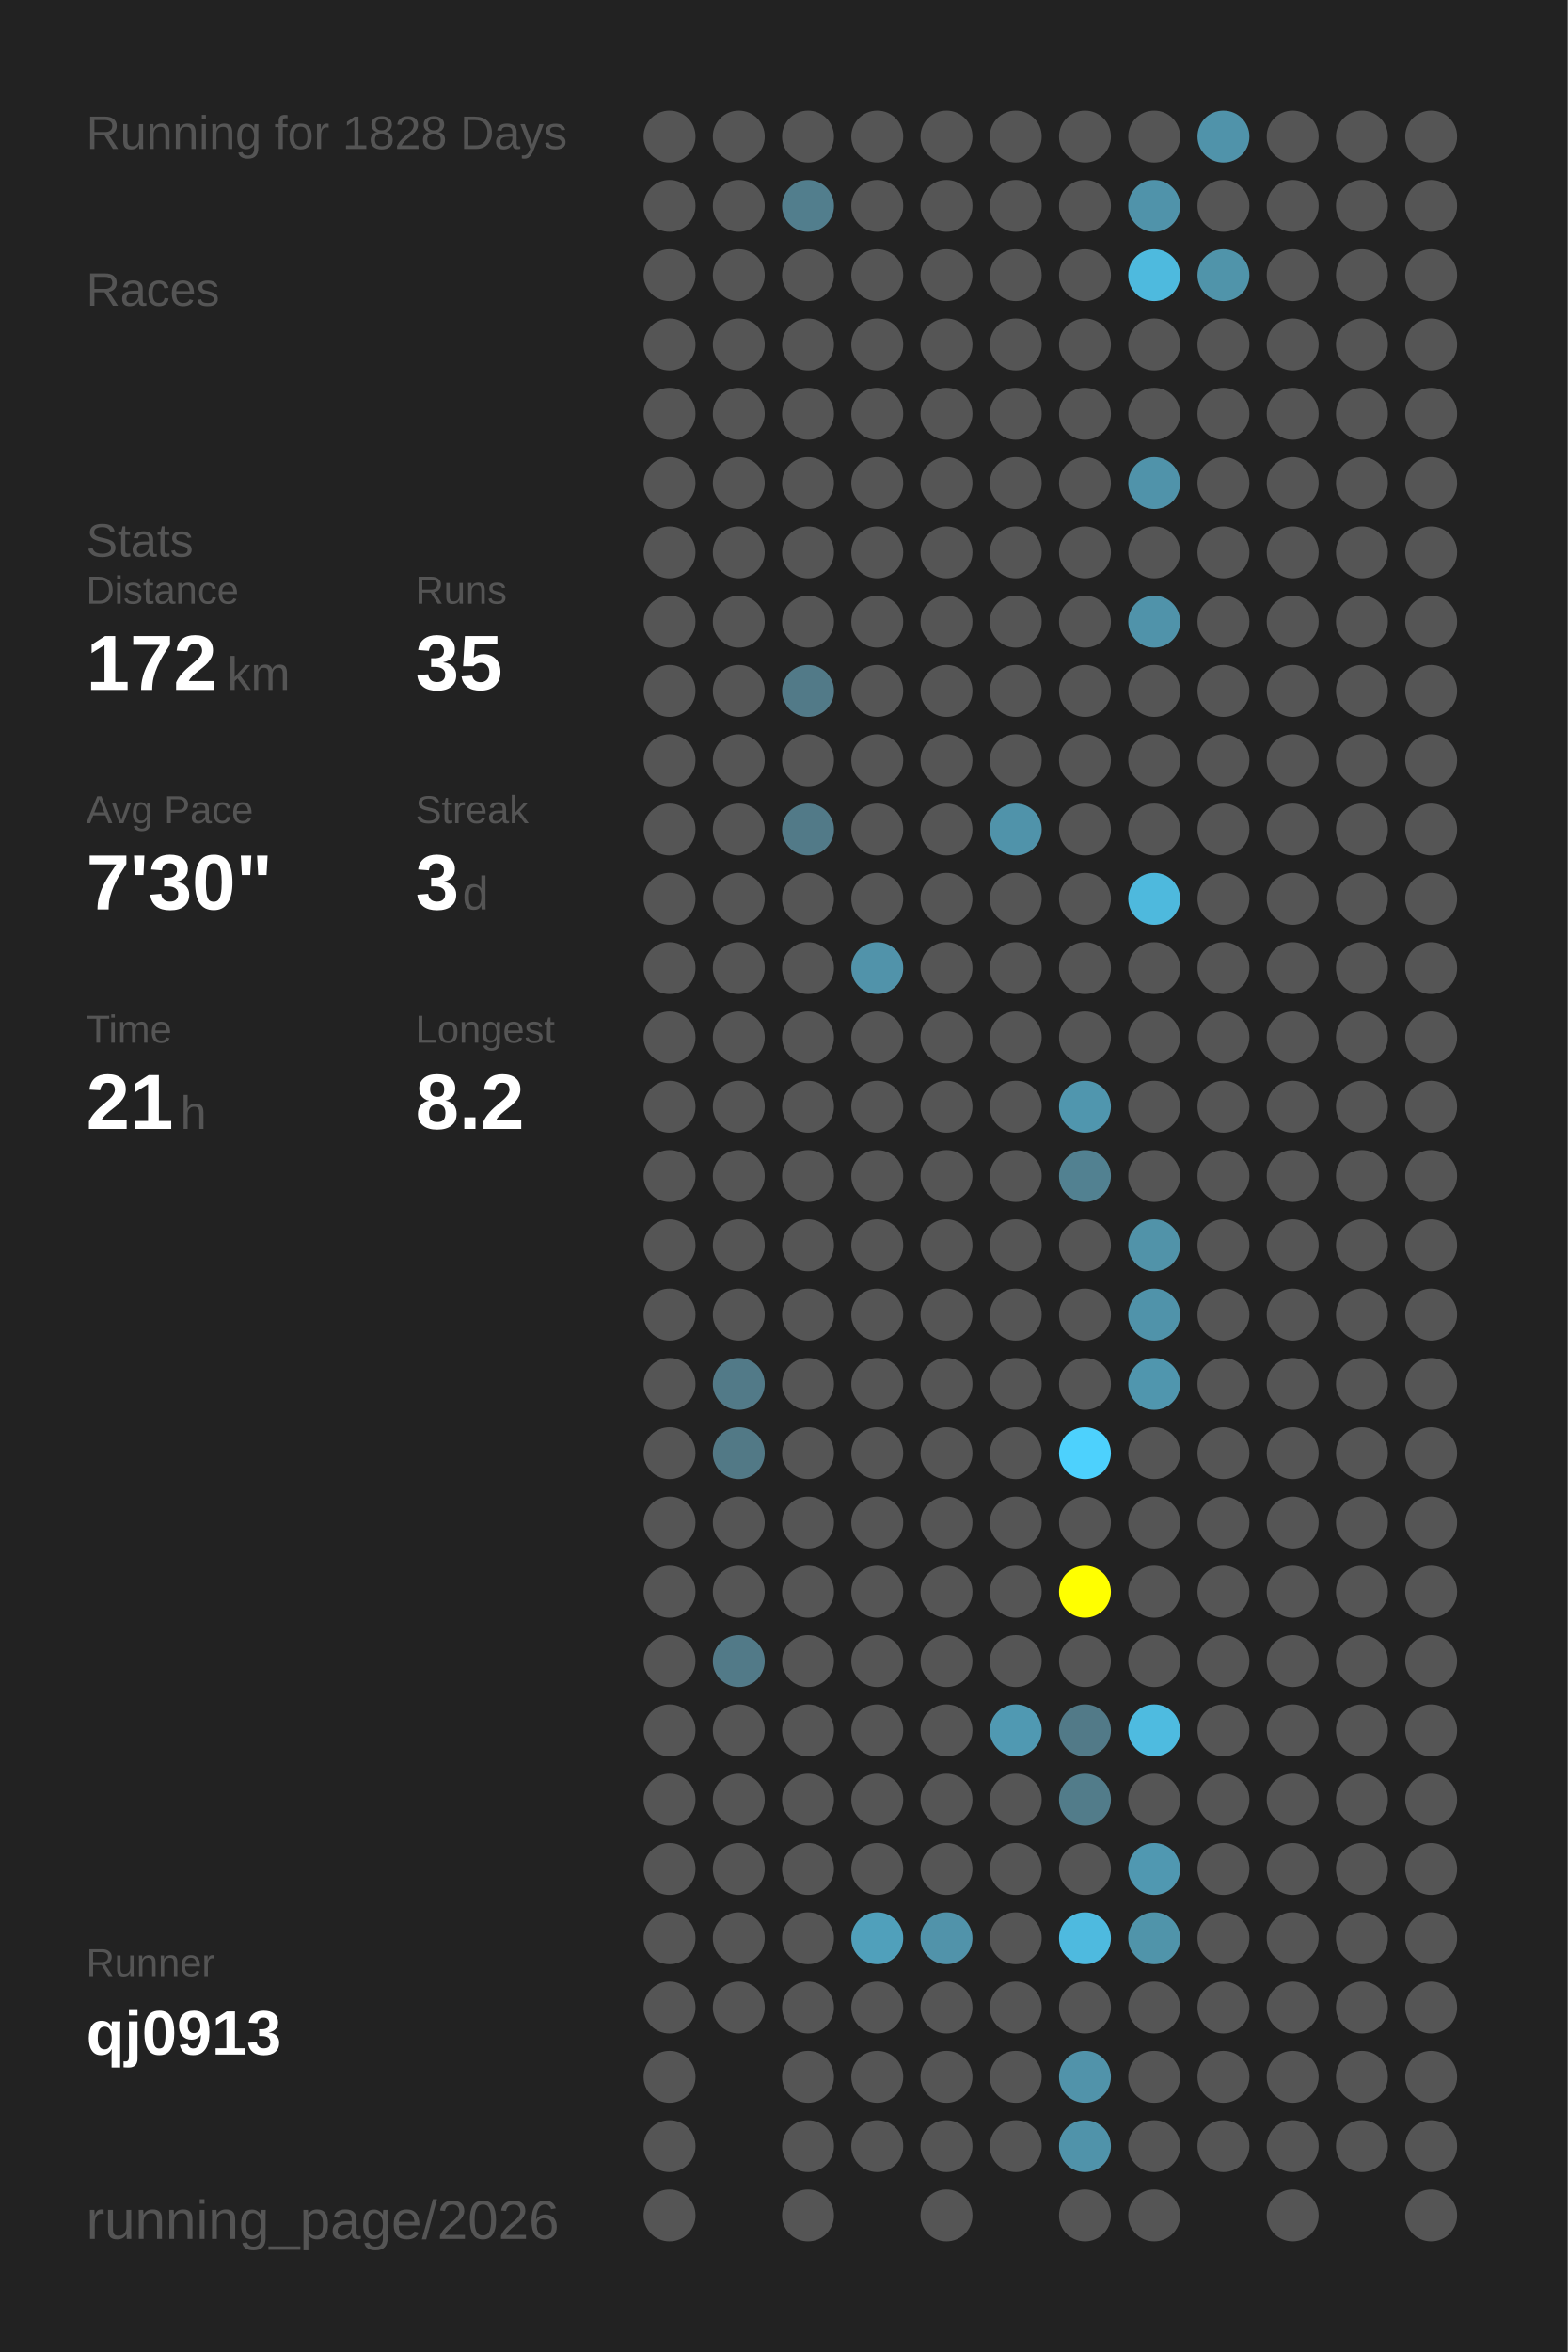
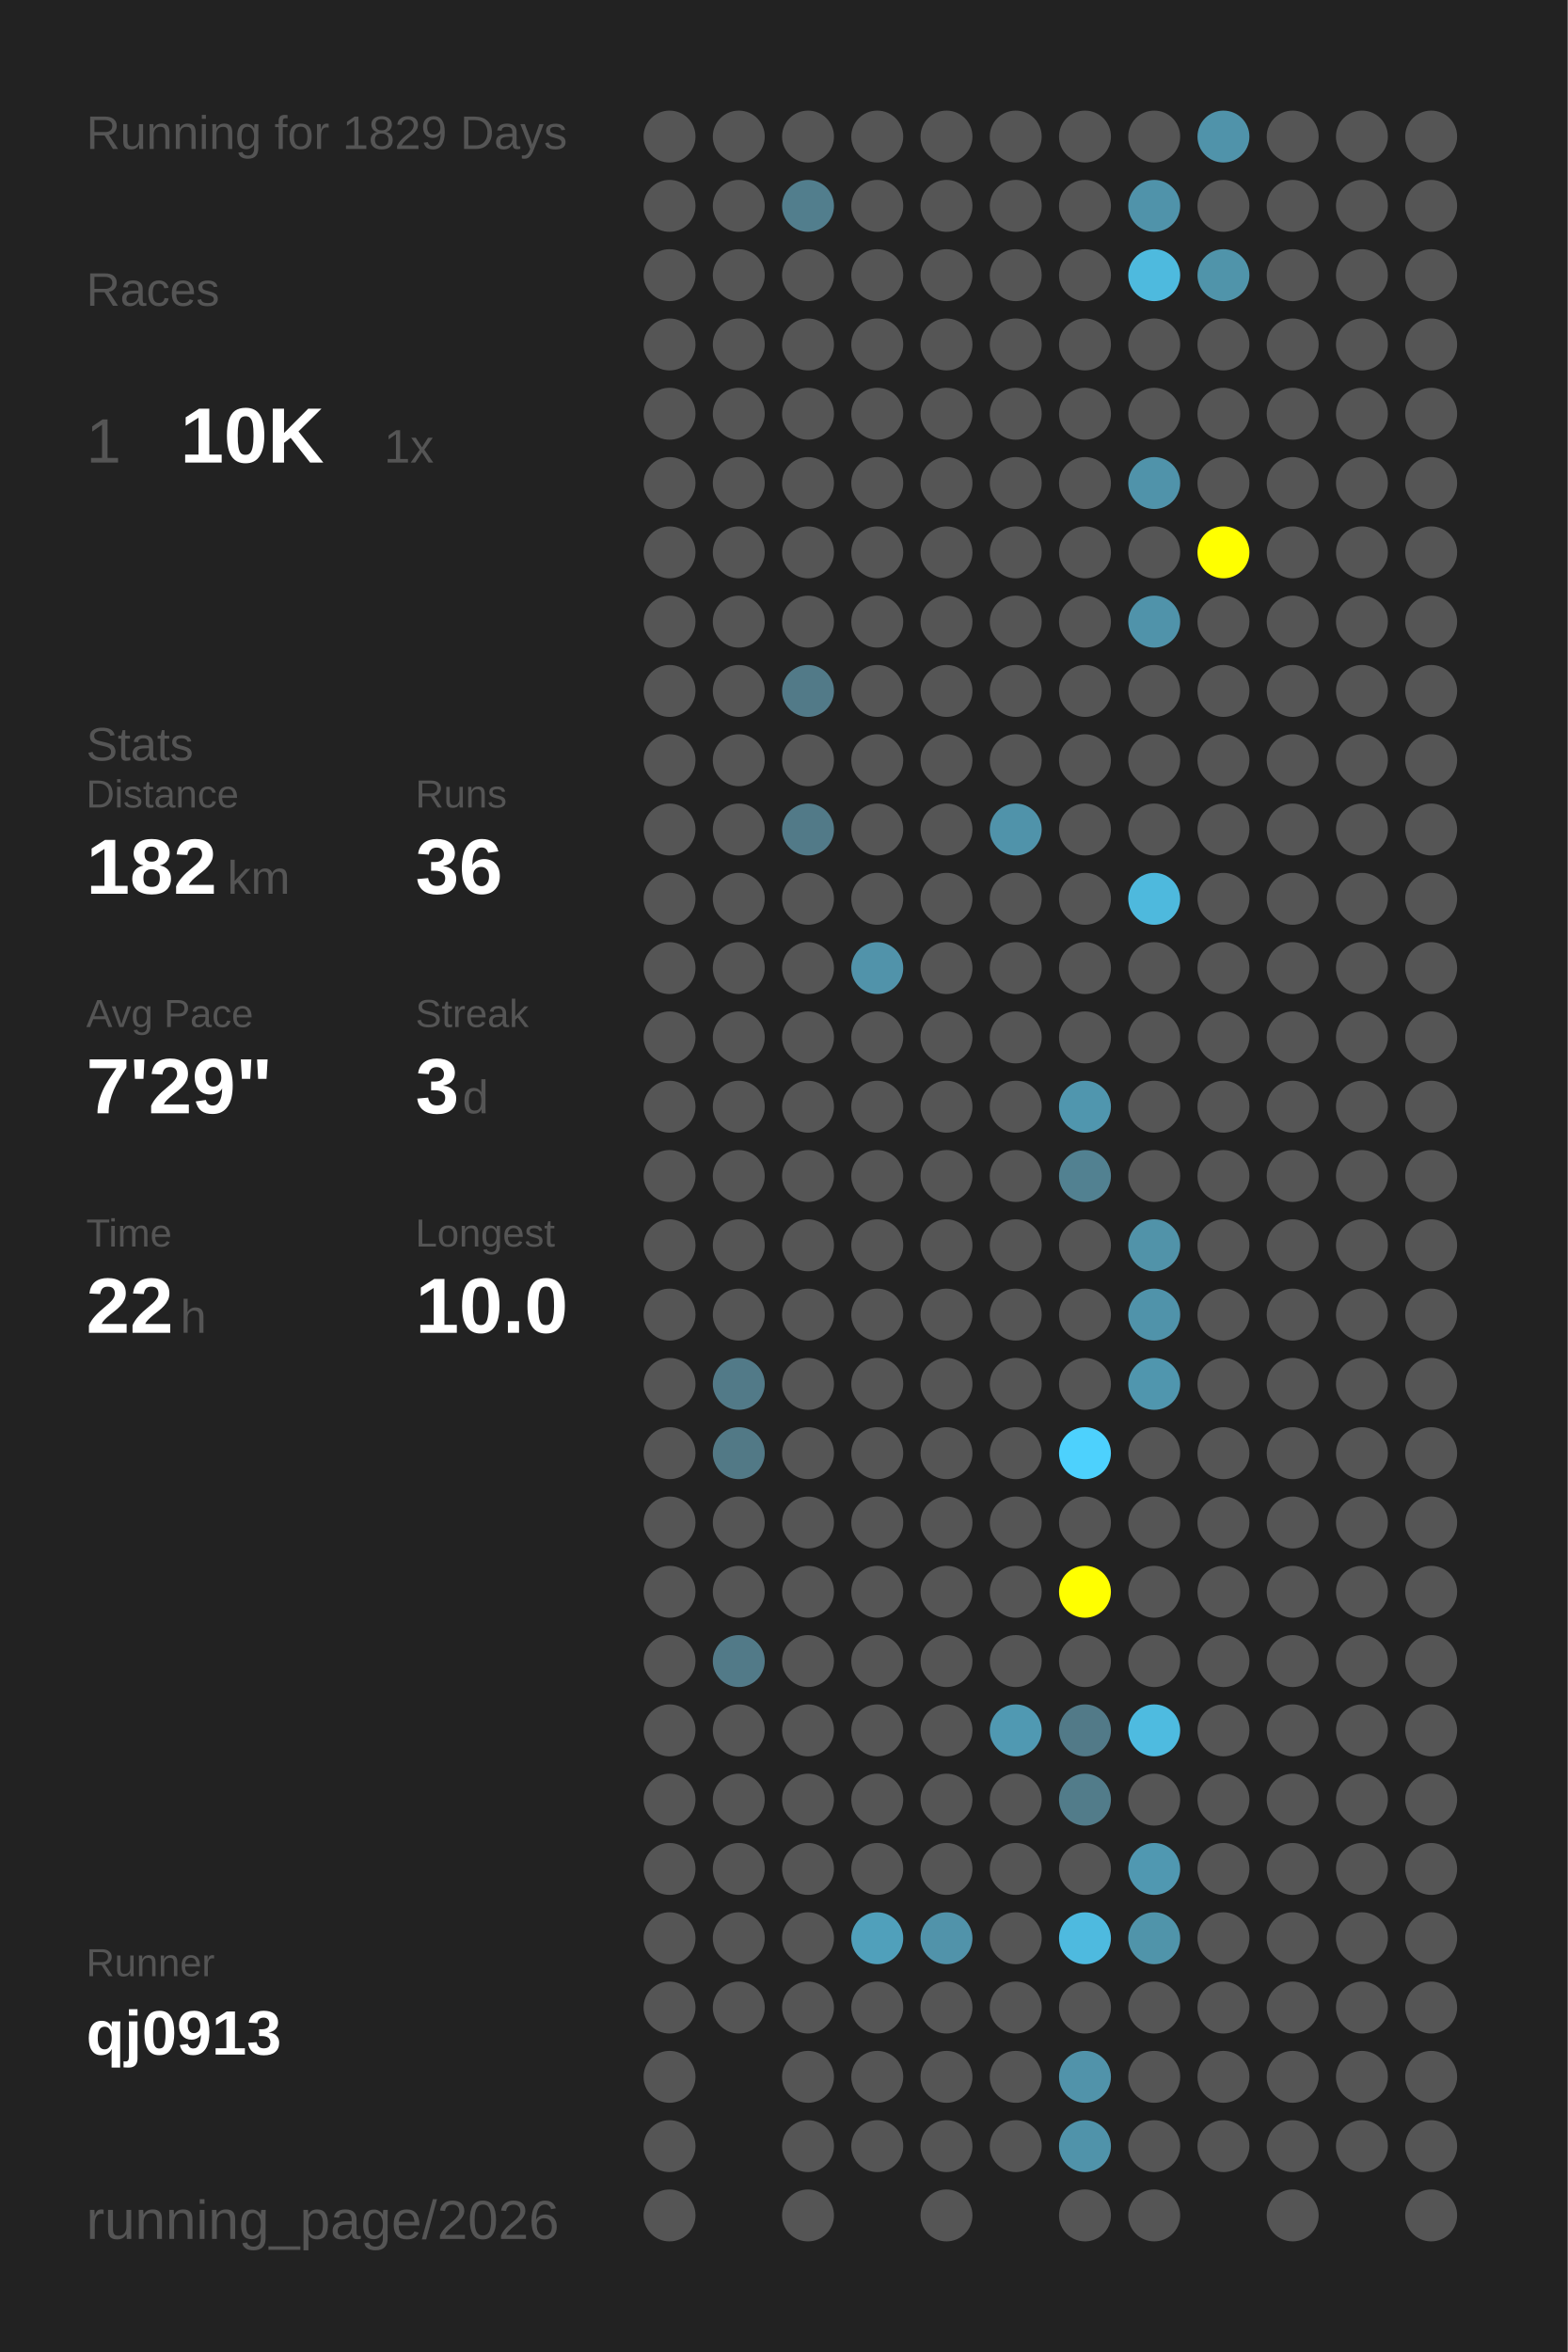
<svg xmlns="http://www.w3.org/2000/svg" baseProfile="full" height="300mm" version="1.1" viewBox="0,0,200,300" width="200mm">
  <defs />
  <rect fill="#222222" height="300" width="200" x="0" y="0" />
-   <text fill="#555555" style="font-size:6px; font-family:Arial;" x="11" y="19">Running for 1828 Days</text>
+   <text fill="#555555" style="font-size:6px; font-family:Arial;" x="11" y="19">Running for 1829 Days</text>
  <text fill="#555555" style="font-size:6px; font-family:Arial;" x="11" y="39">Races</text>
-   <text fill="#555555" style="font-size:6px; font-family:Arial;" x="11" y="71">Stats</text>
-   <text fill="#555555" style="font-size:5px; font-family:Arial;" x="11" y="77">Distance</text>
-   <text fill="#FFFFFF" style="font-size:10px; font-family:Arial; font-weight:bold;" x="11" y="88">172</text>
-   <text fill="#555555" style="font-size:6px; font-family:Arial;" x="29" y="88">km</text>
-   <text fill="#555555" style="font-size:5px; font-family:Arial;" x="53" y="77">Runs</text>
-   <text fill="#FFFFFF" style="font-size:10px; font-family:Arial; font-weight:bold;" x="53" y="88">35</text>
-   <text fill="#555555" style="font-size:5px; font-family:Arial;" x="11" y="105">Avg Pace</text>
-   <text fill="#FFFFFF" style="font-size:10px; font-family:Arial; font-weight:bold;" x="11" y="116">7'30"</text>
-   <text fill="#555555" style="font-size:5px; font-family:Arial;" x="53" y="105">Streak</text>
-   <text fill="#FFFFFF" style="font-size:10px; font-family:Arial; font-weight:bold;" x="53" y="116">3</text>
-   <text fill="#555555" style="font-size:6px; font-family:Arial;" x="59" y="116">d</text>
-   <text fill="#555555" style="font-size:5px; font-family:Arial;" x="11" y="133">Time</text>
-   <text fill="#FFFFFF" style="font-size:10px; font-family:Arial; font-weight:bold;" x="11" y="144">21</text>
-   <text fill="#555555" style="font-size:6px; font-family:Arial;" x="23" y="144">h</text>
-   <text fill="#555555" style="font-size:5px; font-family:Arial;" x="53" y="133">Longest</text>
-   <text fill="#FFFFFF" style="font-size:10px; font-family:Arial; font-weight:bold;" x="53" y="144">8.2</text>
+   <text fill="#555555" style="font-size:8px; font-family:Arial;" x="11" y="59">1</text>
+   <text fill="#FFFFFF" style="font-size:10px; font-family:Arial; font-weight:bold;" x="23" y="59">10K</text>
+   <text fill="#555555" style="font-size:6px; font-family:Arial;" x="49" y="59">1x</text>
+   <text fill="#555555" style="font-size:6px; font-family:Arial;" x="11" y="97">Stats</text>
+   <text fill="#555555" style="font-size:5px; font-family:Arial;" x="11" y="103">Distance</text>
+   <text fill="#FFFFFF" style="font-size:10px; font-family:Arial; font-weight:bold;" x="11" y="114">182</text>
+   <text fill="#555555" style="font-size:6px; font-family:Arial;" x="29" y="114">km</text>
+   <text fill="#555555" style="font-size:5px; font-family:Arial;" x="53" y="103">Runs</text>
+   <text fill="#FFFFFF" style="font-size:10px; font-family:Arial; font-weight:bold;" x="53" y="114">36</text>
+   <text fill="#555555" style="font-size:5px; font-family:Arial;" x="11" y="131">Avg Pace</text>
+   <text fill="#FFFFFF" style="font-size:10px; font-family:Arial; font-weight:bold;" x="11" y="142">7'29"</text>
+   <text fill="#555555" style="font-size:5px; font-family:Arial;" x="53" y="131">Streak</text>
+   <text fill="#FFFFFF" style="font-size:10px; font-family:Arial; font-weight:bold;" x="53" y="142">3</text>
+   <text fill="#555555" style="font-size:6px; font-family:Arial;" x="59" y="142">d</text>
+   <text fill="#555555" style="font-size:5px; font-family:Arial;" x="11" y="159">Time</text>
+   <text fill="#FFFFFF" style="font-size:10px; font-family:Arial; font-weight:bold;" x="11" y="170">22</text>
+   <text fill="#555555" style="font-size:6px; font-family:Arial;" x="23" y="170">h</text>
+   <text fill="#555555" style="font-size:5px; font-family:Arial;" x="53" y="159">Longest</text>
+   <text fill="#FFFFFF" style="font-size:10px; font-family:Arial; font-weight:bold;" x="53" y="170">10.0</text>
  <text fill="#555555" style="font-size:5px; font-family:Arial;" x="11" y="252.065">Runner</text>
  <text fill="#FFFFFF" style="font-size:8px; font-family:Arial; font-weight:bold;" x="11" y="262.065">qj0913</text>
  <text fill="#555555" style="font-size:7px; font-family:Arial;" x="11" y="285.581">running_page/2026</text>
  <circle cx="85.417" cy="17.419" fill="#555555" r="3.312" />
  <circle cx="85.417" cy="26.258" fill="#555555" r="3.312" />
  <circle cx="85.417" cy="35.097" fill="#555555" r="3.312" />
  <circle cx="85.417" cy="43.935" fill="#555555" r="3.312" />
  <circle cx="85.417" cy="52.774" fill="#555555" r="3.312" />
  <circle cx="85.417" cy="61.613" fill="#555555" r="3.312" />
  <circle cx="85.417" cy="70.452" fill="#555555" r="3.312" />
  <circle cx="85.417" cy="79.29" fill="#555555" r="3.312" />
  <circle cx="85.417" cy="88.129" fill="#555555" r="3.312" />
  <circle cx="85.417" cy="96.968" fill="#555555" r="3.312" />
  <circle cx="85.417" cy="105.806" fill="#555555" r="3.312" />
  <circle cx="85.417" cy="114.645" fill="#555555" r="3.312" />
  <circle cx="85.417" cy="123.484" fill="#555555" r="3.312" />
  <circle cx="85.417" cy="132.323" fill="#555555" r="3.312" />
  <circle cx="85.417" cy="141.161" fill="#555555" r="3.312" />
  <circle cx="85.417" cy="150" fill="#555555" r="3.312" />
  <circle cx="85.417" cy="158.839" fill="#555555" r="3.312" />
  <circle cx="85.417" cy="167.677" fill="#555555" r="3.312" />
  <circle cx="85.417" cy="176.516" fill="#555555" r="3.312" />
  <circle cx="85.417" cy="185.355" fill="#555555" r="3.312" />
  <circle cx="85.417" cy="194.194" fill="#555555" r="3.312" />
  <circle cx="85.417" cy="203.032" fill="#555555" r="3.312" />
  <circle cx="85.417" cy="211.871" fill="#555555" r="3.312" />
  <circle cx="85.417" cy="220.71" fill="#555555" r="3.312" />
  <circle cx="85.417" cy="229.548" fill="#555555" r="3.312" />
  <circle cx="85.417" cy="238.387" fill="#555555" r="3.312" />
  <circle cx="85.417" cy="247.226" fill="#555555" r="3.312" />
  <circle cx="85.417" cy="256.065" fill="#555555" r="3.312" />
  <circle cx="85.417" cy="264.903" fill="#555555" r="3.312" />
  <circle cx="85.417" cy="273.742" fill="#555555" r="3.312" />
  <circle cx="85.417" cy="282.581" fill="#555555" r="3.312" />
  <circle cx="94.25" cy="17.419" fill="#555555" r="3.312" />
  <circle cx="94.25" cy="26.258" fill="#555555" r="3.312" />
  <circle cx="94.25" cy="35.097" fill="#555555" r="3.312" />
  <circle cx="94.25" cy="43.935" fill="#555555" r="3.312" />
  <circle cx="94.25" cy="52.774" fill="#555555" r="3.312" />
  <circle cx="94.25" cy="61.613" fill="#555555" r="3.312" />
  <circle cx="94.25" cy="70.452" fill="#555555" r="3.312" />
  <circle cx="94.25" cy="79.29" fill="#555555" r="3.312" />
  <circle cx="94.25" cy="88.129" fill="#555555" r="3.312" />
  <circle cx="94.25" cy="96.968" fill="#555555" r="3.312" />
  <circle cx="94.25" cy="105.806" fill="#555555" r="3.312" />
  <circle cx="94.25" cy="114.645" fill="#555555" r="3.312" />
  <circle cx="94.25" cy="123.484" fill="#555555" r="3.312" />
  <circle cx="94.25" cy="132.323" fill="#555555" r="3.312" />
  <circle cx="94.25" cy="141.161" fill="#555555" r="3.312" />
  <circle cx="94.25" cy="150" fill="#555555" r="3.312" />
  <circle cx="94.25" cy="158.839" fill="#555555" r="3.312" />
  <circle cx="94.25" cy="167.677" fill="#555555" r="3.312" />
  <circle cx="94.25" cy="176.516" fill="#527a88" r="3.312" />
  <circle cx="94.25" cy="185.355" fill="#527986" r="3.312" />
  <circle cx="94.25" cy="194.194" fill="#555555" r="3.312" />
  <circle cx="94.25" cy="203.032" fill="#555555" r="3.312" />
  <circle cx="94.25" cy="211.871" fill="#527a88" r="3.312" />
  <circle cx="94.25" cy="220.71" fill="#555555" r="3.312" />
  <circle cx="94.25" cy="229.548" fill="#555555" r="3.312" />
  <circle cx="94.25" cy="238.387" fill="#555555" r="3.312" />
  <circle cx="94.25" cy="247.226" fill="#555555" r="3.312" />
  <circle cx="94.25" cy="256.065" fill="#555555" r="3.312" />
  <circle cx="103.083" cy="17.419" fill="#555555" r="3.312" />
  <circle cx="103.083" cy="26.258" fill="#527e8d" r="3.312" />
  <circle cx="103.083" cy="35.097" fill="#555555" r="3.312" />
  <circle cx="103.083" cy="43.935" fill="#555555" r="3.312" />
  <circle cx="103.083" cy="52.774" fill="#555555" r="3.312" />
  <circle cx="103.083" cy="61.613" fill="#555555" r="3.312" />
  <circle cx="103.083" cy="70.452" fill="#555555" r="3.312" />
  <circle cx="103.083" cy="79.29" fill="#555555" r="3.312" />
  <circle cx="103.083" cy="88.129" fill="#527a88" r="3.312" />
  <circle cx="103.083" cy="96.968" fill="#555555" r="3.312" />
  <circle cx="103.083" cy="105.806" fill="#527a88" r="3.312" />
  <circle cx="103.083" cy="114.645" fill="#555555" r="3.312" />
  <circle cx="103.083" cy="123.484" fill="#555555" r="3.312" />
  <circle cx="103.083" cy="132.323" fill="#555555" r="3.312" />
  <circle cx="103.083" cy="141.161" fill="#555555" r="3.312" />
  <circle cx="103.083" cy="150" fill="#555555" r="3.312" />
  <circle cx="103.083" cy="158.839" fill="#555555" r="3.312" />
  <circle cx="103.083" cy="167.677" fill="#555555" r="3.312" />
  <circle cx="103.083" cy="176.516" fill="#555555" r="3.312" />
  <circle cx="103.083" cy="185.355" fill="#555555" r="3.312" />
  <circle cx="103.083" cy="194.194" fill="#555555" r="3.312" />
  <circle cx="103.083" cy="203.032" fill="#555555" r="3.312" />
  <circle cx="103.083" cy="211.871" fill="#555555" r="3.312" />
  <circle cx="103.083" cy="220.71" fill="#555555" r="3.312" />
  <circle cx="103.083" cy="229.548" fill="#555555" r="3.312" />
  <circle cx="103.083" cy="238.387" fill="#555555" r="3.312" />
  <circle cx="103.083" cy="247.226" fill="#555555" r="3.312" />
  <circle cx="103.083" cy="256.065" fill="#555555" r="3.312" />
  <circle cx="103.083" cy="264.903" fill="#555555" r="3.312" />
  <circle cx="103.083" cy="273.742" fill="#555555" r="3.312" />
  <circle cx="103.083" cy="282.581" fill="#555555" r="3.312" />
  <circle cx="111.917" cy="17.419" fill="#555555" r="3.312" />
  <circle cx="111.917" cy="26.258" fill="#555555" r="3.312" />
  <circle cx="111.917" cy="35.097" fill="#555555" r="3.312" />
  <circle cx="111.917" cy="43.935" fill="#555555" r="3.312" />
  <circle cx="111.917" cy="52.774" fill="#555555" r="3.312" />
  <circle cx="111.917" cy="61.613" fill="#555555" r="3.312" />
  <circle cx="111.917" cy="70.452" fill="#555555" r="3.312" />
  <circle cx="111.917" cy="79.29" fill="#555555" r="3.312" />
  <circle cx="111.917" cy="88.129" fill="#555555" r="3.312" />
  <circle cx="111.917" cy="96.968" fill="#555555" r="3.312" />
  <circle cx="111.917" cy="105.806" fill="#555555" r="3.312" />
  <circle cx="111.917" cy="114.645" fill="#555555" r="3.312" />
  <circle cx="111.917" cy="123.484" fill="#5193aa" r="3.312" />
  <circle cx="111.917" cy="132.323" fill="#555555" r="3.312" />
  <circle cx="111.917" cy="141.161" fill="#555555" r="3.312" />
  <circle cx="111.917" cy="150" fill="#555555" r="3.312" />
  <circle cx="111.917" cy="158.839" fill="#555555" r="3.312" />
  <circle cx="111.917" cy="167.677" fill="#555555" r="3.312" />
  <circle cx="111.917" cy="176.516" fill="#555555" r="3.312" />
  <circle cx="111.917" cy="185.355" fill="#555555" r="3.312" />
  <circle cx="111.917" cy="194.194" fill="#555555" r="3.312" />
  <circle cx="111.917" cy="203.032" fill="#555555" r="3.312" />
  <circle cx="111.917" cy="211.871" fill="#555555" r="3.312" />
  <circle cx="111.917" cy="220.71" fill="#555555" r="3.312" />
  <circle cx="111.917" cy="229.548" fill="#555555" r="3.312" />
  <circle cx="111.917" cy="238.387" fill="#555555" r="3.312" />
  <circle cx="111.917" cy="247.226" fill="#50a0bb" r="3.312" />
  <circle cx="111.917" cy="256.065" fill="#555555" r="3.312" />
  <circle cx="111.917" cy="264.903" fill="#555555" r="3.312" />
  <circle cx="111.917" cy="273.742" fill="#555555" r="3.312" />
  <circle cx="120.75" cy="17.419" fill="#555555" r="3.312" />
  <circle cx="120.75" cy="26.258" fill="#555555" r="3.312" />
  <circle cx="120.75" cy="35.097" fill="#555555" r="3.312" />
  <circle cx="120.75" cy="43.935" fill="#555555" r="3.312" />
  <circle cx="120.75" cy="52.774" fill="#555555" r="3.312" />
  <circle cx="120.75" cy="61.613" fill="#555555" r="3.312" />
  <circle cx="120.75" cy="70.452" fill="#555555" r="3.312" />
  <circle cx="120.75" cy="79.29" fill="#555555" r="3.312" />
  <circle cx="120.75" cy="88.129" fill="#555555" r="3.312" />
  <circle cx="120.75" cy="96.968" fill="#555555" r="3.312" />
  <circle cx="120.75" cy="105.806" fill="#555555" r="3.312" />
  <circle cx="120.75" cy="114.645" fill="#555555" r="3.312" />
  <circle cx="120.75" cy="123.484" fill="#555555" r="3.312" />
  <circle cx="120.75" cy="132.323" fill="#555555" r="3.312" />
  <circle cx="120.75" cy="141.161" fill="#555555" r="3.312" />
  <circle cx="120.75" cy="150" fill="#555555" r="3.312" />
  <circle cx="120.75" cy="158.839" fill="#555555" r="3.312" />
  <circle cx="120.75" cy="167.677" fill="#555555" r="3.312" />
  <circle cx="120.75" cy="176.516" fill="#555555" r="3.312" />
  <circle cx="120.75" cy="185.355" fill="#555555" r="3.312" />
  <circle cx="120.75" cy="194.194" fill="#555555" r="3.312" />
  <circle cx="120.75" cy="203.032" fill="#555555" r="3.312" />
  <circle cx="120.75" cy="211.871" fill="#555555" r="3.312" />
  <circle cx="120.75" cy="220.71" fill="#555555" r="3.312" />
  <circle cx="120.75" cy="229.548" fill="#555555" r="3.312" />
  <circle cx="120.75" cy="238.387" fill="#555555" r="3.312" />
  <circle cx="120.75" cy="247.226" fill="#5193aa" r="3.312" />
  <circle cx="120.75" cy="256.065" fill="#555555" r="3.312" />
  <circle cx="120.75" cy="264.903" fill="#555555" r="3.312" />
  <circle cx="120.75" cy="273.742" fill="#555555" r="3.312" />
  <circle cx="120.75" cy="282.581" fill="#555555" r="3.312" />
  <circle cx="129.583" cy="17.419" fill="#555555" r="3.312" />
  <circle cx="129.583" cy="26.258" fill="#555555" r="3.312" />
  <circle cx="129.583" cy="35.097" fill="#555555" r="3.312" />
  <circle cx="129.583" cy="43.935" fill="#555555" r="3.312" />
  <circle cx="129.583" cy="52.774" fill="#555555" r="3.312" />
  <circle cx="129.583" cy="61.613" fill="#555555" r="3.312" />
  <circle cx="129.583" cy="70.452" fill="#555555" r="3.312" />
  <circle cx="129.583" cy="79.29" fill="#555555" r="3.312" />
  <circle cx="129.583" cy="88.129" fill="#555555" r="3.312" />
  <circle cx="129.583" cy="96.968" fill="#555555" r="3.312" />
  <circle cx="129.583" cy="105.806" fill="#5093aa" r="3.312" />
  <circle cx="129.583" cy="114.645" fill="#555555" r="3.312" />
  <circle cx="129.583" cy="123.484" fill="#555555" r="3.312" />
  <circle cx="129.583" cy="132.323" fill="#555555" r="3.312" />
  <circle cx="129.583" cy="141.161" fill="#555555" r="3.312" />
  <circle cx="129.583" cy="150" fill="#555555" r="3.312" />
  <circle cx="129.583" cy="158.839" fill="#555555" r="3.312" />
  <circle cx="129.583" cy="167.677" fill="#555555" r="3.312" />
  <circle cx="129.583" cy="176.516" fill="#555555" r="3.312" />
  <circle cx="129.583" cy="185.355" fill="#555555" r="3.312" />
  <circle cx="129.583" cy="194.194" fill="#555555" r="3.312" />
  <circle cx="129.583" cy="203.032" fill="#555555" r="3.312" />
  <circle cx="129.583" cy="211.871" fill="#555555" r="3.312" />
  <circle cx="129.583" cy="220.71" fill="#5099b2" r="3.312" />
  <circle cx="129.583" cy="229.548" fill="#555555" r="3.312" />
  <circle cx="129.583" cy="238.387" fill="#555555" r="3.312" />
  <circle cx="129.583" cy="247.226" fill="#555555" r="3.312" />
  <circle cx="129.583" cy="256.065" fill="#555555" r="3.312" />
  <circle cx="129.583" cy="264.903" fill="#555555" r="3.312" />
  <circle cx="129.583" cy="273.742" fill="#555555" r="3.312" />
  <circle cx="138.417" cy="17.419" fill="#555555" r="3.312" />
  <circle cx="138.417" cy="26.258" fill="#555555" r="3.312" />
  <circle cx="138.417" cy="35.097" fill="#555555" r="3.312" />
  <circle cx="138.417" cy="43.935" fill="#555555" r="3.312" />
  <circle cx="138.417" cy="52.774" fill="#555555" r="3.312" />
  <circle cx="138.417" cy="61.613" fill="#555555" r="3.312" />
  <circle cx="138.417" cy="70.452" fill="#555555" r="3.312" />
  <circle cx="138.417" cy="79.29" fill="#555555" r="3.312" />
  <circle cx="138.417" cy="88.129" fill="#555555" r="3.312" />
  <circle cx="138.417" cy="96.968" fill="#555555" r="3.312" />
  <circle cx="138.417" cy="105.806" fill="#555555" r="3.312" />
  <circle cx="138.417" cy="114.645" fill="#555555" r="3.312" />
  <circle cx="138.417" cy="123.484" fill="#555555" r="3.312" />
  <circle cx="138.417" cy="132.323" fill="#555555" r="3.312" />
  <circle cx="138.417" cy="141.161" fill="#5096ae" r="3.312" />
  <circle cx="138.417" cy="150" fill="#528191" r="3.312" />
  <circle cx="138.417" cy="158.839" fill="#555555" r="3.312" />
  <circle cx="138.417" cy="167.677" fill="#555555" r="3.312" />
  <circle cx="138.417" cy="176.516" fill="#555555" r="3.312" />
  <circle cx="138.417" cy="185.355" fill="#4dd1fd" r="3.312" />
  <circle cx="138.417" cy="194.194" fill="#555555" r="3.312" />
  <circle cx="138.417" cy="203.032" fill="#FFFF00" r="3.312" />
  <circle cx="138.417" cy="211.871" fill="#555555" r="3.312" />
  <circle cx="138.417" cy="220.71" fill="#527a88" r="3.312" />
  <circle cx="138.417" cy="229.548" fill="#527c8a" r="3.312" />
  <circle cx="138.417" cy="238.387" fill="#555555" r="3.312" />
  <circle cx="138.417" cy="247.226" fill="#4ebadf" r="3.312" />
  <circle cx="138.417" cy="256.065" fill="#555555" r="3.312" />
  <circle cx="138.417" cy="264.903" fill="#5193aa" r="3.312" />
  <circle cx="138.417" cy="273.742" fill="#5093aa" r="3.312" />
  <circle cx="138.417" cy="282.581" fill="#555555" r="3.312" />
  <circle cx="147.25" cy="17.419" fill="#555555" r="3.312" />
  <circle cx="147.25" cy="26.258" fill="#5093aa" r="3.312" />
  <circle cx="147.25" cy="35.097" fill="#4ebade" r="3.312" />
  <circle cx="147.25" cy="43.935" fill="#555555" r="3.312" />
  <circle cx="147.25" cy="52.774" fill="#555555" r="3.312" />
  <circle cx="147.25" cy="61.613" fill="#5093aa" r="3.312" />
  <circle cx="147.25" cy="70.452" fill="#555555" r="3.312" />
  <circle cx="147.25" cy="79.29" fill="#5093aa" r="3.312" />
  <circle cx="147.25" cy="88.129" fill="#555555" r="3.312" />
  <circle cx="147.25" cy="96.968" fill="#555555" r="3.312" />
  <circle cx="147.25" cy="105.806" fill="#555555" r="3.312" />
  <circle cx="147.25" cy="114.645" fill="#4eb9dd" r="3.312" />
  <circle cx="147.25" cy="123.484" fill="#555555" r="3.312" />
  <circle cx="147.25" cy="132.323" fill="#555555" r="3.312" />
  <circle cx="147.25" cy="141.161" fill="#555555" r="3.312" />
  <circle cx="147.25" cy="150" fill="#555555" r="3.312" />
  <circle cx="147.25" cy="158.839" fill="#5193a9" r="3.312" />
  <circle cx="147.25" cy="167.677" fill="#5093aa" r="3.312" />
  <circle cx="147.25" cy="176.516" fill="#5096ae" r="3.312" />
  <circle cx="147.25" cy="185.355" fill="#555555" r="3.312" />
  <circle cx="147.25" cy="194.194" fill="#555555" r="3.312" />
  <circle cx="147.25" cy="203.032" fill="#555555" r="3.312" />
  <circle cx="147.25" cy="211.871" fill="#555555" r="3.312" />
  <circle cx="147.25" cy="220.71" fill="#4ebbe0" r="3.312" />
  <circle cx="147.25" cy="229.548" fill="#555555" r="3.312" />
  <circle cx="147.25" cy="238.387" fill="#5098b1" r="3.312" />
  <circle cx="147.25" cy="247.226" fill="#5094aa" r="3.312" />
  <circle cx="147.25" cy="256.065" fill="#555555" r="3.312" />
  <circle cx="147.25" cy="264.903" fill="#555555" r="3.312" />
  <circle cx="147.25" cy="273.742" fill="#555555" r="3.312" />
  <circle cx="147.25" cy="282.581" fill="#555555" r="3.312" />
  <circle cx="156.083" cy="17.419" fill="#5093aa" r="3.312" />
  <circle cx="156.083" cy="26.258" fill="#555555" r="3.312" />
  <circle cx="156.083" cy="35.097" fill="#5094aa" r="3.312" />
  <circle cx="156.083" cy="43.935" fill="#555555" r="3.312" />
  <circle cx="156.083" cy="52.774" fill="#555555" r="3.312" />
  <circle cx="156.083" cy="61.613" fill="#555555" r="3.312" />
-   <circle cx="156.083" cy="70.452" fill="#555555" r="3.312" />
+   <circle cx="156.083" cy="70.452" fill="#FFFF00" r="3.312" />
  <circle cx="156.083" cy="79.29" fill="#555555" r="3.312" />
  <circle cx="156.083" cy="88.129" fill="#555555" r="3.312" />
  <circle cx="156.083" cy="96.968" fill="#555555" r="3.312" />
  <circle cx="156.083" cy="105.806" fill="#555555" r="3.312" />
  <circle cx="156.083" cy="114.645" fill="#555555" r="3.312" />
  <circle cx="156.083" cy="123.484" fill="#555555" r="3.312" />
  <circle cx="156.083" cy="132.323" fill="#555555" r="3.312" />
  <circle cx="156.083" cy="141.161" fill="#555555" r="3.312" />
  <circle cx="156.083" cy="150" fill="#555555" r="3.312" />
  <circle cx="156.083" cy="158.839" fill="#555555" r="3.312" />
  <circle cx="156.083" cy="167.677" fill="#555555" r="3.312" />
  <circle cx="156.083" cy="176.516" fill="#555555" r="3.312" />
  <circle cx="156.083" cy="185.355" fill="#555555" r="3.312" />
  <circle cx="156.083" cy="194.194" fill="#555555" r="3.312" />
  <circle cx="156.083" cy="203.032" fill="#555555" r="3.312" />
  <circle cx="156.083" cy="211.871" fill="#555555" r="3.312" />
  <circle cx="156.083" cy="220.71" fill="#555555" r="3.312" />
  <circle cx="156.083" cy="229.548" fill="#555555" r="3.312" />
  <circle cx="156.083" cy="238.387" fill="#555555" r="3.312" />
  <circle cx="156.083" cy="247.226" fill="#555555" r="3.312" />
  <circle cx="156.083" cy="256.065" fill="#555555" r="3.312" />
  <circle cx="156.083" cy="264.903" fill="#555555" r="3.312" />
  <circle cx="156.083" cy="273.742" fill="#555555" r="3.312" />
  <circle cx="164.917" cy="17.419" fill="#555555" r="3.312" />
  <circle cx="164.917" cy="26.258" fill="#555555" r="3.312" />
  <circle cx="164.917" cy="35.097" fill="#555555" r="3.312" />
  <circle cx="164.917" cy="43.935" fill="#555555" r="3.312" />
  <circle cx="164.917" cy="52.774" fill="#555555" r="3.312" />
  <circle cx="164.917" cy="61.613" fill="#555555" r="3.312" />
  <circle cx="164.917" cy="70.452" fill="#555555" r="3.312" />
  <circle cx="164.917" cy="79.29" fill="#555555" r="3.312" />
  <circle cx="164.917" cy="88.129" fill="#555555" r="3.312" />
  <circle cx="164.917" cy="96.968" fill="#555555" r="3.312" />
  <circle cx="164.917" cy="105.806" fill="#555555" r="3.312" />
  <circle cx="164.917" cy="114.645" fill="#555555" r="3.312" />
  <circle cx="164.917" cy="123.484" fill="#555555" r="3.312" />
  <circle cx="164.917" cy="132.323" fill="#555555" r="3.312" />
  <circle cx="164.917" cy="141.161" fill="#555555" r="3.312" />
  <circle cx="164.917" cy="150" fill="#555555" r="3.312" />
  <circle cx="164.917" cy="158.839" fill="#555555" r="3.312" />
  <circle cx="164.917" cy="167.677" fill="#555555" r="3.312" />
  <circle cx="164.917" cy="176.516" fill="#555555" r="3.312" />
  <circle cx="164.917" cy="185.355" fill="#555555" r="3.312" />
  <circle cx="164.917" cy="194.194" fill="#555555" r="3.312" />
  <circle cx="164.917" cy="203.032" fill="#555555" r="3.312" />
  <circle cx="164.917" cy="211.871" fill="#555555" r="3.312" />
  <circle cx="164.917" cy="220.71" fill="#555555" r="3.312" />
  <circle cx="164.917" cy="229.548" fill="#555555" r="3.312" />
  <circle cx="164.917" cy="238.387" fill="#555555" r="3.312" />
  <circle cx="164.917" cy="247.226" fill="#555555" r="3.312" />
  <circle cx="164.917" cy="256.065" fill="#555555" r="3.312" />
  <circle cx="164.917" cy="264.903" fill="#555555" r="3.312" />
  <circle cx="164.917" cy="273.742" fill="#555555" r="3.312" />
  <circle cx="164.917" cy="282.581" fill="#555555" r="3.312" />
  <circle cx="173.75" cy="17.419" fill="#555555" r="3.312" />
  <circle cx="173.75" cy="26.258" fill="#555555" r="3.312" />
  <circle cx="173.75" cy="35.097" fill="#555555" r="3.312" />
  <circle cx="173.75" cy="43.935" fill="#555555" r="3.312" />
  <circle cx="173.75" cy="52.774" fill="#555555" r="3.312" />
  <circle cx="173.75" cy="61.613" fill="#555555" r="3.312" />
  <circle cx="173.75" cy="70.452" fill="#555555" r="3.312" />
  <circle cx="173.75" cy="79.29" fill="#555555" r="3.312" />
  <circle cx="173.75" cy="88.129" fill="#555555" r="3.312" />
  <circle cx="173.75" cy="96.968" fill="#555555" r="3.312" />
  <circle cx="173.75" cy="105.806" fill="#555555" r="3.312" />
  <circle cx="173.75" cy="114.645" fill="#555555" r="3.312" />
  <circle cx="173.75" cy="123.484" fill="#555555" r="3.312" />
  <circle cx="173.75" cy="132.323" fill="#555555" r="3.312" />
  <circle cx="173.75" cy="141.161" fill="#555555" r="3.312" />
  <circle cx="173.75" cy="150" fill="#555555" r="3.312" />
  <circle cx="173.75" cy="158.839" fill="#555555" r="3.312" />
  <circle cx="173.75" cy="167.677" fill="#555555" r="3.312" />
  <circle cx="173.75" cy="176.516" fill="#555555" r="3.312" />
  <circle cx="173.75" cy="185.355" fill="#555555" r="3.312" />
  <circle cx="173.75" cy="194.194" fill="#555555" r="3.312" />
  <circle cx="173.75" cy="203.032" fill="#555555" r="3.312" />
  <circle cx="173.75" cy="211.871" fill="#555555" r="3.312" />
  <circle cx="173.75" cy="220.71" fill="#555555" r="3.312" />
  <circle cx="173.75" cy="229.548" fill="#555555" r="3.312" />
  <circle cx="173.75" cy="238.387" fill="#555555" r="3.312" />
  <circle cx="173.75" cy="247.226" fill="#555555" r="3.312" />
  <circle cx="173.75" cy="256.065" fill="#555555" r="3.312" />
  <circle cx="173.75" cy="264.903" fill="#555555" r="3.312" />
  <circle cx="173.75" cy="273.742" fill="#555555" r="3.312" />
  <circle cx="182.583" cy="17.419" fill="#555555" r="3.312" />
  <circle cx="182.583" cy="26.258" fill="#555555" r="3.312" />
  <circle cx="182.583" cy="35.097" fill="#555555" r="3.312" />
  <circle cx="182.583" cy="43.935" fill="#555555" r="3.312" />
  <circle cx="182.583" cy="52.774" fill="#555555" r="3.312" />
  <circle cx="182.583" cy="61.613" fill="#555555" r="3.312" />
  <circle cx="182.583" cy="70.452" fill="#555555" r="3.312" />
  <circle cx="182.583" cy="79.29" fill="#555555" r="3.312" />
  <circle cx="182.583" cy="88.129" fill="#555555" r="3.312" />
  <circle cx="182.583" cy="96.968" fill="#555555" r="3.312" />
  <circle cx="182.583" cy="105.806" fill="#555555" r="3.312" />
  <circle cx="182.583" cy="114.645" fill="#555555" r="3.312" />
  <circle cx="182.583" cy="123.484" fill="#555555" r="3.312" />
  <circle cx="182.583" cy="132.323" fill="#555555" r="3.312" />
  <circle cx="182.583" cy="141.161" fill="#555555" r="3.312" />
  <circle cx="182.583" cy="150" fill="#555555" r="3.312" />
  <circle cx="182.583" cy="158.839" fill="#555555" r="3.312" />
  <circle cx="182.583" cy="167.677" fill="#555555" r="3.312" />
  <circle cx="182.583" cy="176.516" fill="#555555" r="3.312" />
  <circle cx="182.583" cy="185.355" fill="#555555" r="3.312" />
  <circle cx="182.583" cy="194.194" fill="#555555" r="3.312" />
  <circle cx="182.583" cy="203.032" fill="#555555" r="3.312" />
  <circle cx="182.583" cy="211.871" fill="#555555" r="3.312" />
  <circle cx="182.583" cy="220.71" fill="#555555" r="3.312" />
  <circle cx="182.583" cy="229.548" fill="#555555" r="3.312" />
  <circle cx="182.583" cy="238.387" fill="#555555" r="3.312" />
  <circle cx="182.583" cy="247.226" fill="#555555" r="3.312" />
  <circle cx="182.583" cy="256.065" fill="#555555" r="3.312" />
  <circle cx="182.583" cy="264.903" fill="#555555" r="3.312" />
  <circle cx="182.583" cy="273.742" fill="#555555" r="3.312" />
  <circle cx="182.583" cy="282.581" fill="#555555" r="3.312" />
</svg>
